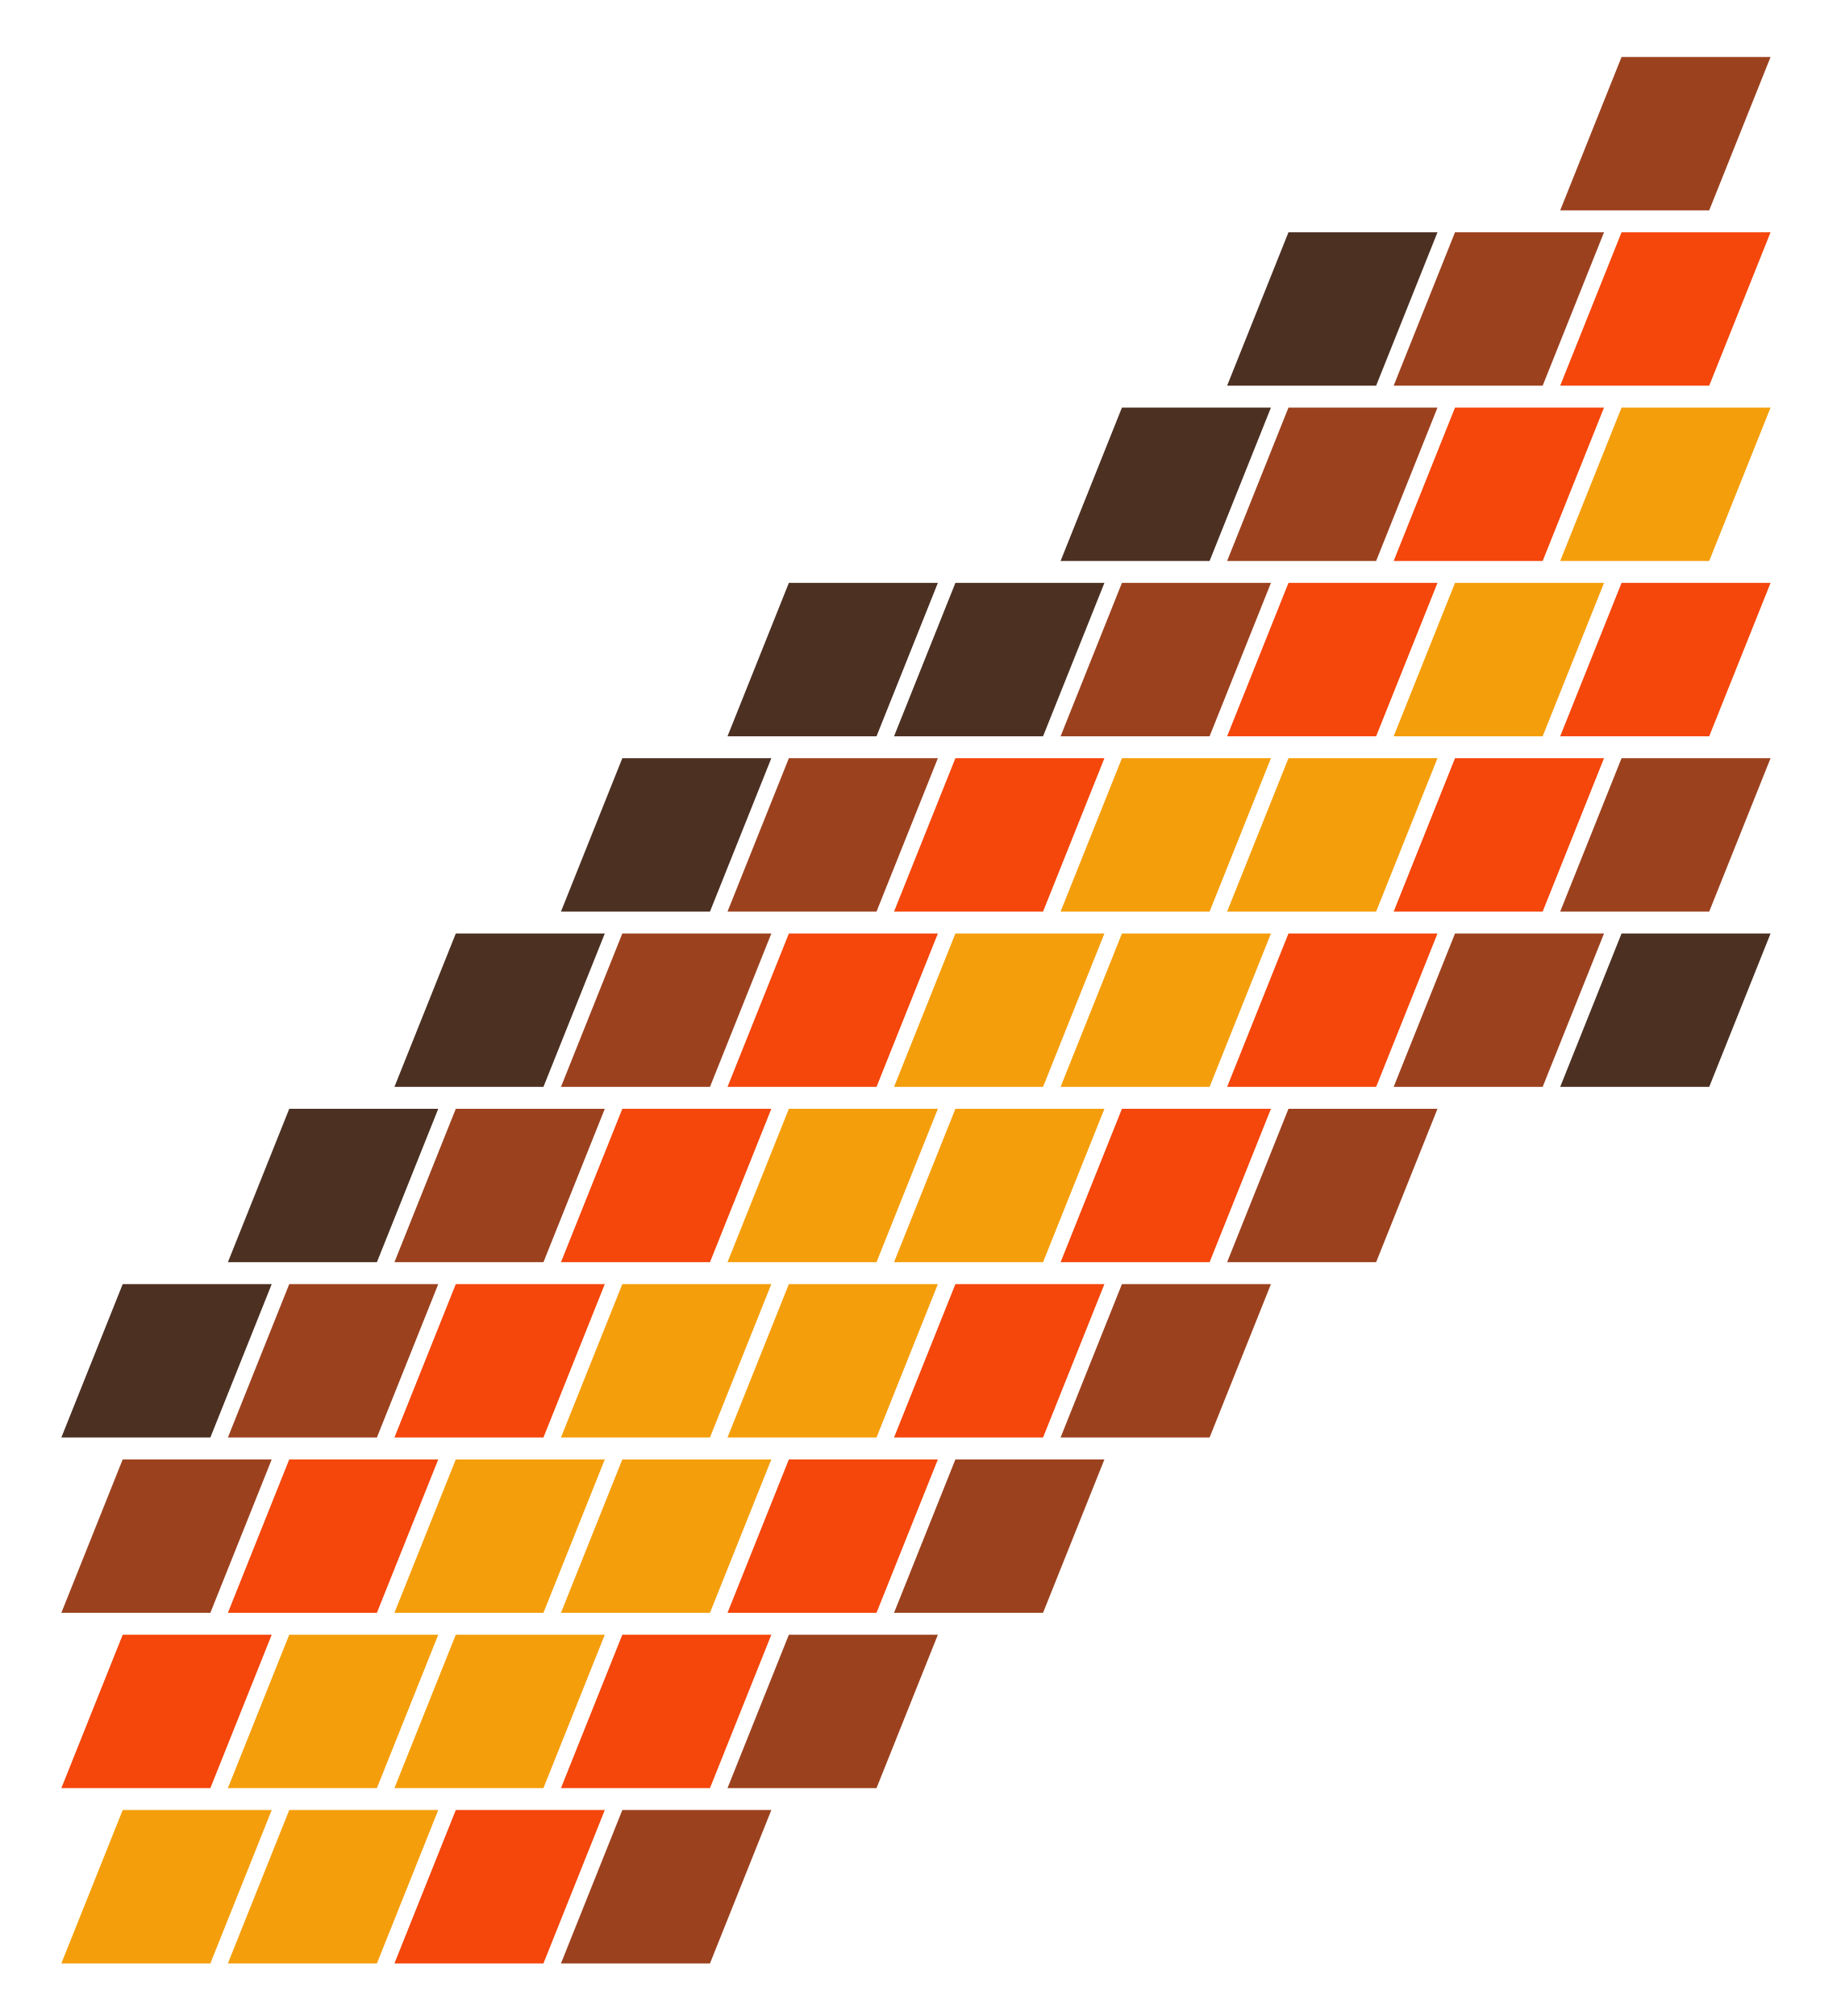
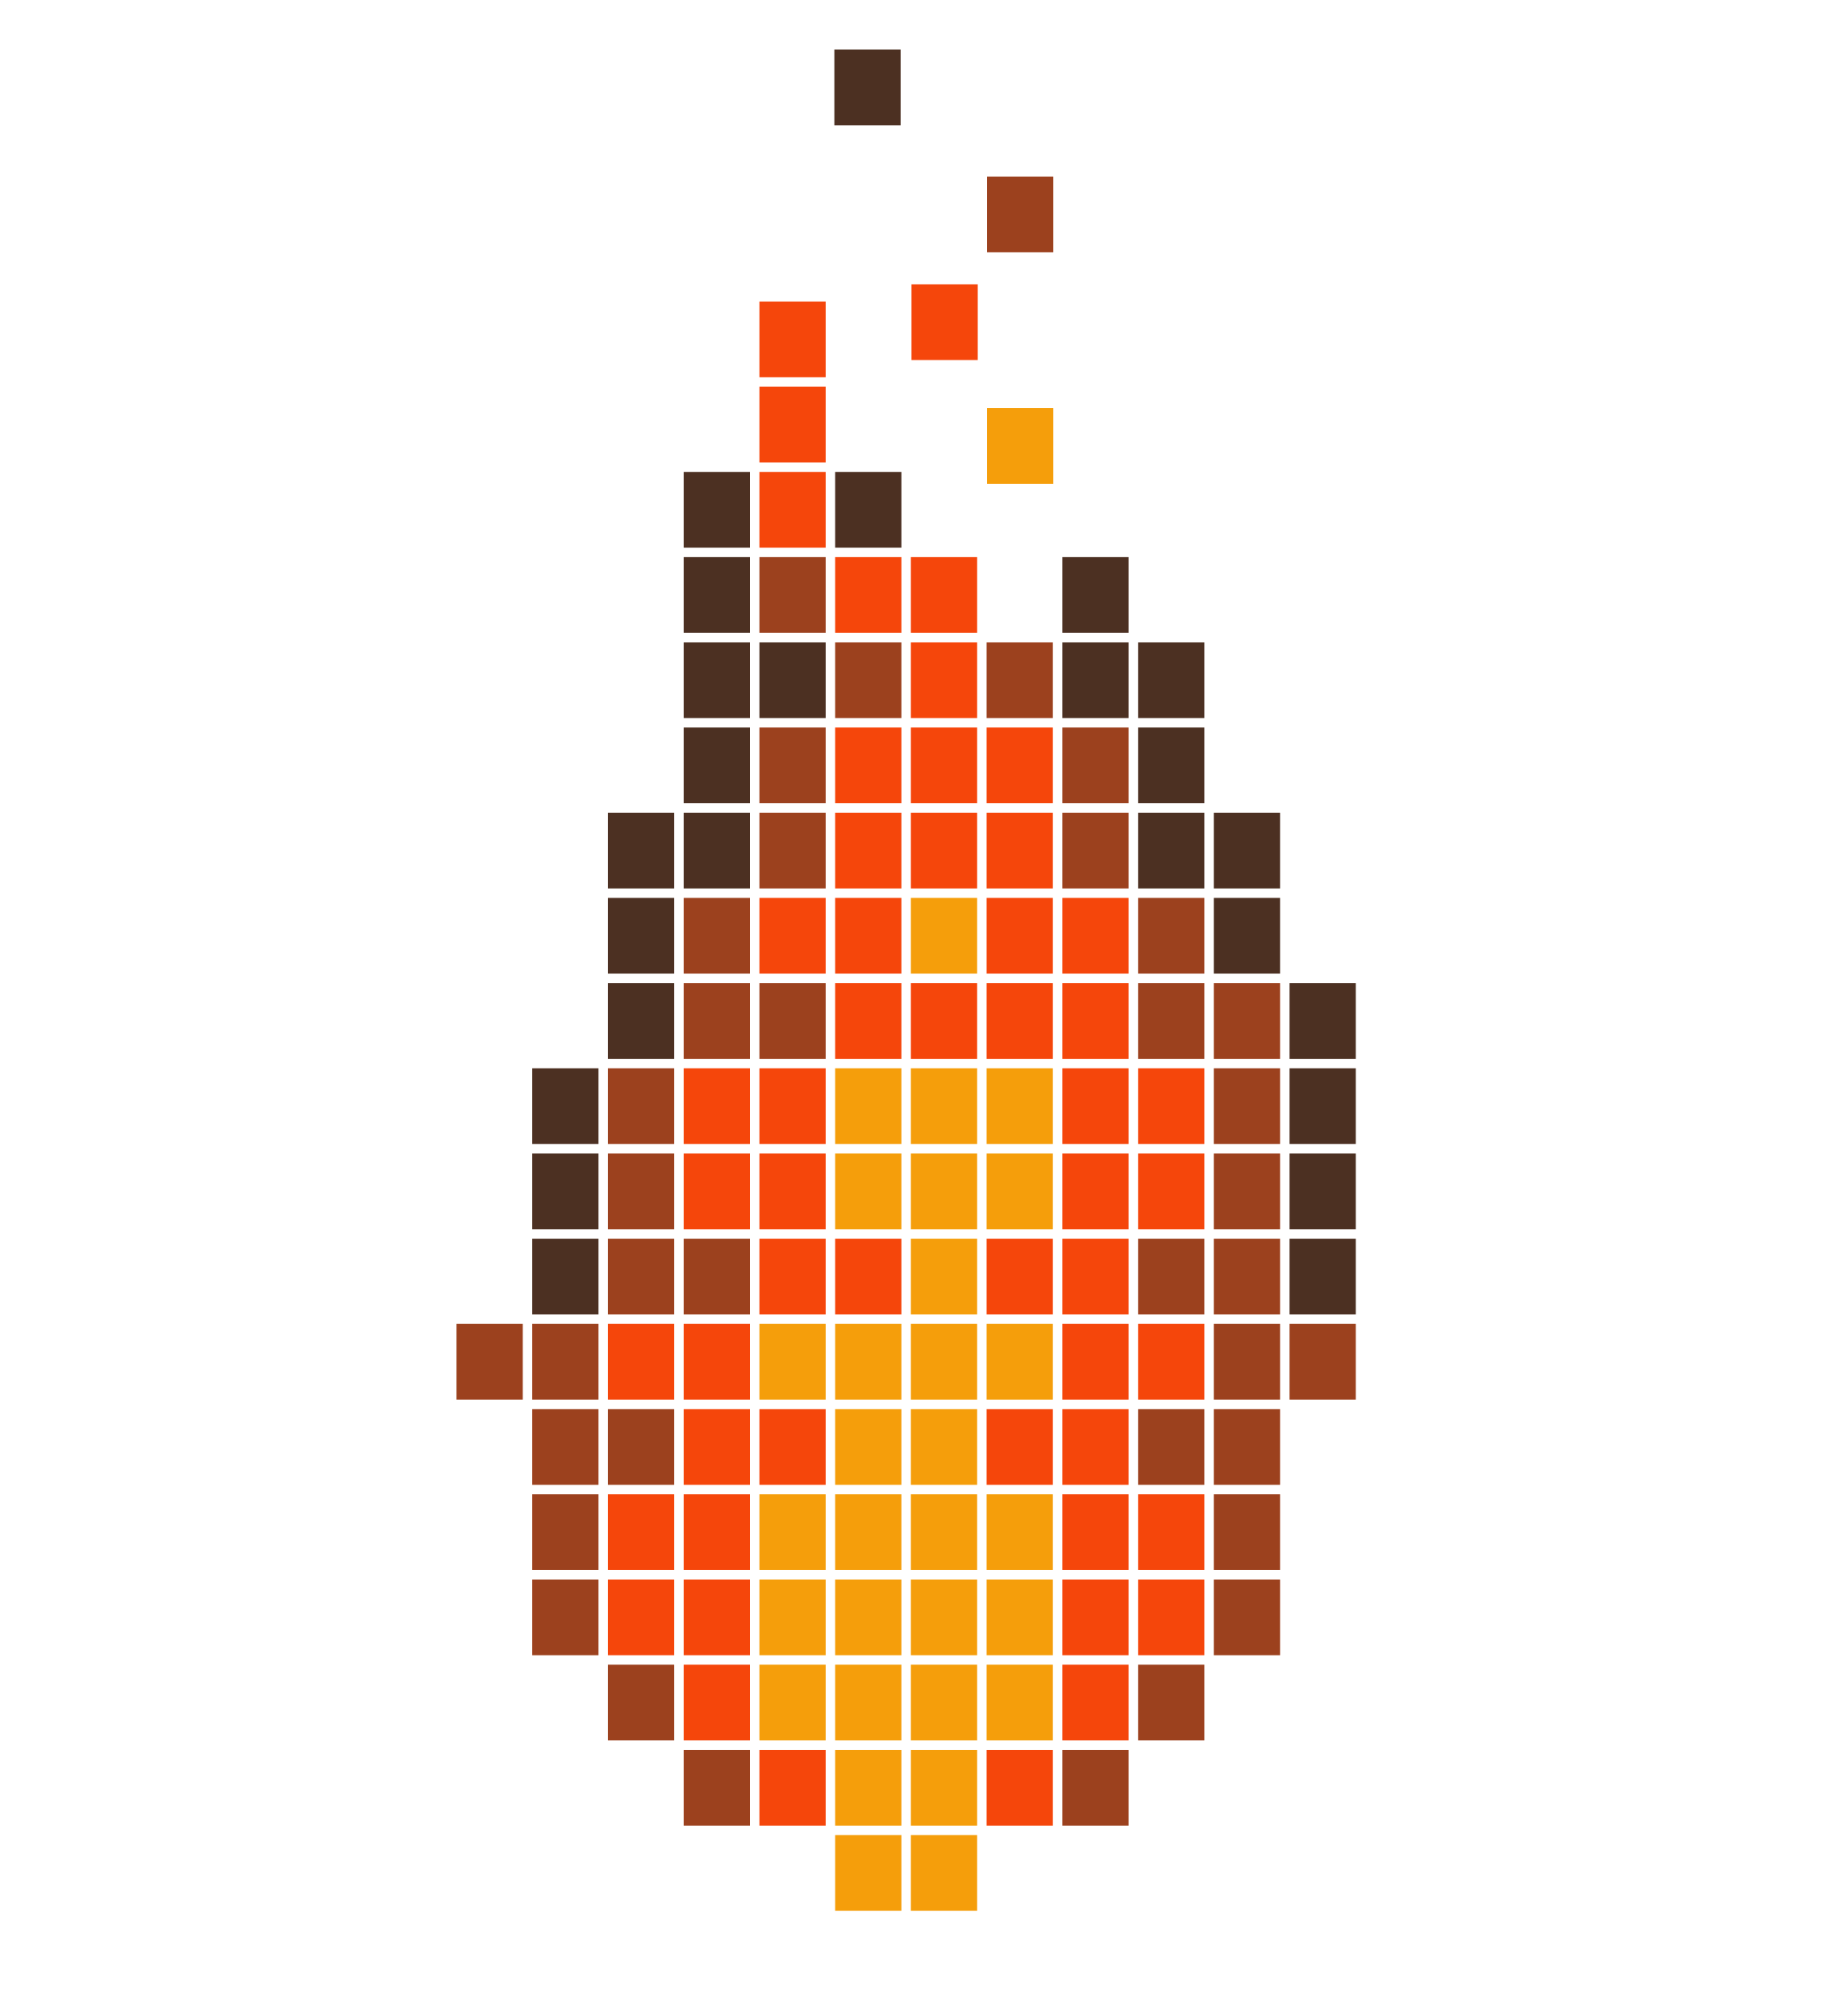
- <svg xmlns="http://www.w3.org/2000/svg" class="fire-art" viewBox="770 -68 420 460" aria-hidden="true">
+ <svg xmlns="http://www.w3.org/2000/svg" class="fire-art" viewBox="0 0 420 460" aria-hidden="true">
  <style>
-   /* A slow heat front climbs the fixed tile grid; the four tip tiles drift like embers. */
-   /* .cN = palette entry, .tN = row from the top, .sN = tip ember. */
  @media (prefers-reduced-motion: no-preference) {
-     .c0 { animation: heat-0 5.2s ease-in-out infinite; }
-     .c1 { animation: heat-1 5.2s ease-in-out infinite; }
-     .c2 { animation: heat-2 5.2s ease-in-out infinite; }
-     .c3 { animation: heat-3 5.2s ease-in-out infinite; }
-     .t2 { animation-delay: 0s; }
-     .t3 { animation-delay: -.26s; }
-     .t4 { animation-delay: -.52s; }
-     .t5 { animation-delay: -.78s; }
-     .t6 { animation-delay: -1.04s; }
-     .t7 { animation-delay: -1.3s; }
-     .t8 { animation-delay: -1.56s; }
-     .t9 { animation-delay: -1.82s; }
-     .t10 { animation-delay: -2.08s; }
-     .spark { animation: ember 7.6s ease-in-out infinite; }
-     .s1 { animation-duration: 7.6s; animation-delay: -1.1s; }
-     .s2 { animation-duration: 8.2s; animation-delay: -3.4s; }
-     .s3 { animation-duration: 9.4s; animation-delay: -5.2s; }
-     .s4 { animation-duration: 10.8s; animation-delay: -7.6s; }
+     .c0, .c1, .c2, .c3 {
+       animation-duration: 5.2s, 4.4s;
+       animation-timing-function: ease-in-out;
+       animation-iteration-count: infinite;
+     }
+     .c0 { animation-name: heat-0, float; }
+     .c1 { animation-name: heat-1, float; }
+     .c2 { animation-name: heat-2, float; }
+     .c3 { animation-name: heat-3, float; }
+     .spark { animation: ember 6.2s ease-in-out infinite; }
+     .s1 { animation-duration: 6.2s; animation-delay: -.8s; }
+     .s2 { animation-duration: 7s; animation-delay: -2.4s; }
+     .s3 { animation-duration: 7.8s; animation-delay: -4s; }
+     .s4 { animation-duration: 8.6s; animation-delay: -5.6s; }
  }
  @keyframes heat-0 {
-     0%, 36% { fill: #4c3022; }
+     0%, 34% { fill: #4c3022; }
    43% { fill: #7a4d2c; }
-     50%, 100% { fill: #4c3022; }
+     52%, 100% { fill: #4c3022; }
  }
  @keyframes heat-1 {
-     0%, 36% { fill: #9c411e; }
+     0%, 34% { fill: #9c411e; }
    43% { fill: #c95520; }
-     50%, 100% { fill: #9c411e; }
+     52%, 100% { fill: #9c411e; }
  }
  @keyframes heat-2 {
-     0%, 36% { fill: #f5460b; }
+     0%, 34% { fill: #f5460b; }
    43% { fill: #ff7a2e; }
-     50%, 100% { fill: #f5460b; }
+     52%, 100% { fill: #f5460b; }
  }
  @keyframes heat-3 {
-     0%, 36% { fill: #f59e0b; }
+     0%, 34% { fill: #f59e0b; }
    43% { fill: #ffcc4d; }
-     50%, 100% { fill: #f59e0b; }
+     52%, 100% { fill: #f59e0b; }
+   }
+   @keyframes float {
+     0%, 100% { transform: translate(0, 0); }
+     50% { transform: translate(.35px, -1.8px); }
  }
  @keyframes ember {
-     0%, 100% { opacity: 1; transform: translateY(0); }
-     45% { opacity: .66; transform: translateY(-6px); }
-     62% { opacity: .9; transform: translateY(-2px); }
+     0%, 100% { transform: translate(0, 0); opacity: 1; }
+     45% { transform: translate(-2px, -5px); opacity: .72; }
+     62% { transform: translate(-1px, -2px); opacity: .9; }
  }
</style>
-   <path class="spark s1" d="M1140 -55h34l-14 35h-34z" fill="#9c411e" />
-   <path class="spark s2" d="M1064 -15h34l-14 35h-34z" fill="#4c3022" />
-   <path class="spark s3" d="M1102 -15h34l-14 35h-34z" fill="#9c411e" />
-   <path class="spark s4" d="M1140 -15h34l-14 35h-34z" fill="#f5460b" />
-   <path class="cell c0 t2" d="M1026 25h34l-14 35h-34z" fill="#4c3022" />
-   <path class="cell c1 t2" d="M1064 25h34l-14 35h-34z" fill="#9c411e" />
-   <path class="cell c2 t2" d="M1102 25h34l-14 35h-34z" fill="#f5460b" />
-   <path class="cell c3 t2" d="M1140 25h34l-14 35h-34z" fill="#f59e0b" />
-   <path class="cell c0 t3" d="M950 65h34l-14 35h-34z" fill="#4c3022" />
-   <path class="cell c0 t3" d="M988 65h34l-14 35h-34z" fill="#4c3022" />
-   <path class="cell c1 t3" d="M1026 65h34l-14 35h-34z" fill="#9c411e" />
-   <path class="cell c2 t3" d="M1064 65h34l-14 35h-34z" fill="#f5460b" />
-   <path class="cell c3 t3" d="M1102 65h34l-14 35h-34z" fill="#f59e0b" />
-   <path class="cell c2 t3" d="M1140 65h34l-14 35h-34z" fill="#f5460b" />
-   <path class="cell c0 t4" d="M912 105h34l-14 35h-34z" fill="#4c3022" />
-   <path class="cell c1 t4" d="M950 105h34l-14 35h-34z" fill="#9c411e" />
-   <path class="cell c2 t4" d="M988 105h34l-14 35h-34z" fill="#f5460b" />
-   <path class="cell c3 t4" d="M1026 105h34l-14 35h-34z" fill="#f59e0b" />
-   <path class="cell c3 t4" d="M1064 105h34l-14 35h-34z" fill="#f59e0b" />
-   <path class="cell c2 t4" d="M1102 105h34l-14 35h-34z" fill="#f5460b" />
-   <path class="cell c1 t4" d="M1140 105h34l-14 35h-34z" fill="#9c411e" />
-   <path class="cell c0 t5" d="M874 145h34l-14 35h-34z" fill="#4c3022" />
-   <path class="cell c1 t5" d="M912 145h34l-14 35h-34z" fill="#9c411e" />
-   <path class="cell c2 t5" d="M950 145h34l-14 35h-34z" fill="#f5460b" />
-   <path class="cell c3 t5" d="M988 145h34l-14 35h-34z" fill="#f59e0b" />
-   <path class="cell c3 t5" d="M1026 145h34l-14 35h-34z" fill="#f59e0b" />
-   <path class="cell c2 t5" d="M1064 145h34l-14 35h-34z" fill="#f5460b" />
-   <path class="cell c1 t5" d="M1102 145h34l-14 35h-34z" fill="#9c411e" />
-   <path class="cell c0 t5" d="M1140 145h34l-14 35h-34z" fill="#4c3022" />
-   <path class="cell c0 t6" d="M836 185h34l-14 35h-34z" fill="#4c3022" />
-   <path class="cell c1 t6" d="M874 185h34l-14 35h-34z" fill="#9c411e" />
-   <path class="cell c2 t6" d="M912 185h34l-14 35h-34z" fill="#f5460b" />
-   <path class="cell c3 t6" d="M950 185h34l-14 35h-34z" fill="#f59e0b" />
-   <path class="cell c3 t6" d="M988 185h34l-14 35h-34z" fill="#f59e0b" />
-   <path class="cell c2 t6" d="M1026 185h34l-14 35h-34z" fill="#f5460b" />
-   <path class="cell c1 t6" d="M1064 185h34l-14 35h-34z" fill="#9c411e" />
-   <path class="cell c0 t7" d="M798 225h34l-14 35h-34z" fill="#4c3022" />
-   <path class="cell c1 t7" d="M836 225h34l-14 35h-34z" fill="#9c411e" />
-   <path class="cell c2 t7" d="M874 225h34l-14 35h-34z" fill="#f5460b" />
-   <path class="cell c3 t7" d="M912 225h34l-14 35h-34z" fill="#f59e0b" />
-   <path class="cell c3 t7" d="M950 225h34l-14 35h-34z" fill="#f59e0b" />
-   <path class="cell c2 t7" d="M988 225h34l-14 35h-34z" fill="#f5460b" />
-   <path class="cell c1 t7" d="M1026 225h34l-14 35h-34z" fill="#9c411e" />
-   <path class="cell c1 t8" d="M798 265h34l-14 35h-34z" fill="#9c411e" />
-   <path class="cell c2 t8" d="M836 265h34l-14 35h-34z" fill="#f5460b" />
-   <path class="cell c3 t8" d="M874 265h34l-14 35h-34z" fill="#f59e0b" />
-   <path class="cell c3 t8" d="M912 265h34l-14 35h-34z" fill="#f59e0b" />
-   <path class="cell c2 t8" d="M950 265h34l-14 35h-34z" fill="#f5460b" />
-   <path class="cell c1 t8" d="M988 265h34l-14 35h-34z" fill="#9c411e" />
-   <path class="cell c2 t9" d="M798 305h34l-14 35h-34z" fill="#f5460b" />
-   <path class="cell c3 t9" d="M836 305h34l-14 35h-34z" fill="#f59e0b" />
-   <path class="cell c3 t9" d="M874 305h34l-14 35h-34z" fill="#f59e0b" />
-   <path class="cell c2 t9" d="M912 305h34l-14 35h-34z" fill="#f5460b" />
-   <path class="cell c1 t9" d="M950 305h34l-14 35h-34z" fill="#9c411e" />
-   <path class="cell c3 t10" d="M798 345h34l-14 35h-34z" fill="#f59e0b" />
-   <path class="cell c3 t10" d="M836 345h34l-14 35h-34z" fill="#f59e0b" />
-   <path class="cell c2 t10" d="M874 345h34l-14 35h-34z" fill="#f5460b" />
-   <path class="cell c1 t10" d="M912 345h34l-14 35h-34z" fill="#9c411e" />
+   <g id="flame" transform="translate(0 -14)">
+     <g id="flame-body">
+       <rect class="cell c2" style="animation-delay:0.00s,-3.65s;animation-duration:5.2s,3.71s" x="173.28" y="82.8" width="15.12" height="17.28" fill="#f5460b" />
+       <rect class="cell c2" style="animation-delay:-0.12s,-1.08s;animation-duration:5.2s,3.96s" x="173.28" y="102.24" width="15.12" height="17.28" fill="#f5460b" />
+       <rect class="cell c0" style="animation-delay:-0.24s,-4.74s;animation-duration:5.2s,4.28s" x="156" y="121.68" width="15.12" height="17.28" fill="#4c3022" />
+       <rect class="cell c2" style="animation-delay:-0.24s,-2.17s;animation-duration:5.2s,4.53s" x="173.28" y="121.68" width="15.12" height="17.28" fill="#f5460b" />
+       <rect class="cell c0" style="animation-delay:-0.24s,-4.40s;animation-duration:5.2s,3.40s" x="190.56" y="121.68" width="15.12" height="17.28" fill="#4c3022" />
+       <rect class="cell c0" style="animation-delay:-0.36s,-3.25s;animation-duration:5.2s,3.71s" x="156" y="141.12" width="15.12" height="17.28" fill="#4c3022" />
+       <rect class="cell c1" style="animation-delay:-0.36s,-0.69s;animation-duration:5.2s,3.96s" x="173.28" y="141.12" width="15.12" height="17.28" fill="#9c411e" />
+       <rect class="cell c2" style="animation-delay:-0.36s,-4.34s;animation-duration:5.2s,4.28s" x="190.56" y="141.12" width="15.12" height="17.28" fill="#f5460b" />
+       <rect class="cell c2" style="animation-delay:-0.36s,-1.77s;animation-duration:5.2s,4.53s" x="207.84" y="141.12" width="15.12" height="17.28" fill="#f5460b" />
+       <rect class="cell c0" style="animation-delay:-0.36s,-4.00s;animation-duration:5.2s,3.40s" x="242.4" y="141.12" width="15.12" height="17.28" fill="#4c3022" />
+       <rect class="cell c0" style="animation-delay:-0.48s,-2.86s;animation-duration:5.2s,3.71s" x="156" y="160.56" width="15.12" height="17.28" fill="#4c3022" />
+       <rect class="cell c0" style="animation-delay:-0.48s,-0.29s;animation-duration:5.2s,3.97s" x="173.28" y="160.56" width="15.12" height="17.28" fill="#4c3022" />
+       <rect class="cell c1" style="animation-delay:-0.48s,-2.52s;animation-duration:5.2s,4.23s" x="190.56" y="160.56" width="15.12" height="17.28" fill="#9c411e" />
+       <rect class="cell c2" style="animation-delay:-0.48s,-1.37s;animation-duration:5.2s,4.53s" x="207.84" y="160.56" width="15.12" height="17.28" fill="#f5460b" />
+       <rect class="cell c1" style="animation-delay:-0.48s,-3.60s;animation-duration:5.2s,3.40s" x="225.12" y="160.56" width="15.12" height="17.28" fill="#9c411e" />
+       <rect class="cell c0" style="animation-delay:-0.48s,-2.46s;animation-duration:5.2s,3.71s" x="242.4" y="160.56" width="15.12" height="17.28" fill="#4c3022" />
+       <rect class="cell c0" style="animation-delay:-0.48s,-4.69s;animation-duration:5.2s,3.97s" x="259.68" y="160.56" width="15.12" height="17.28" fill="#4c3022" />
+       <rect class="cell c0" style="animation-delay:-0.60s,-2.12s;animation-duration:5.2s,4.23s" x="156" y="180" width="15.12" height="17.28" fill="#4c3022" />
+       <rect class="cell c1" style="animation-delay:-0.60s,-0.97s;animation-duration:5.2s,4.55s" x="173.28" y="180" width="15.12" height="17.28" fill="#9c411e" />
+       <rect class="cell c2" style="animation-delay:-0.60s,-3.21s;animation-duration:5.2s,3.40s" x="190.56" y="180" width="15.12" height="17.28" fill="#f5460b" />
+       <rect class="cell c2" style="animation-delay:-0.60s,-2.06s;animation-duration:5.2s,3.71s" x="207.84" y="180" width="15.12" height="17.28" fill="#f5460b" />
+       <rect class="cell c2" style="animation-delay:-0.60s,-4.29s;animation-duration:5.2s,3.97s" x="225.12" y="180" width="15.12" height="17.28" fill="#f5460b" />
+       <rect class="cell c1" style="animation-delay:-0.60s,-1.72s;animation-duration:5.2s,4.23s" x="242.4" y="180" width="15.12" height="17.28" fill="#9c411e" />
+       <rect class="cell c0" style="animation-delay:-0.60s,-0.58s;animation-duration:5.2s,4.55s" x="259.68" y="180" width="15.12" height="17.28" fill="#4c3022" />
+       <rect class="cell c0" style="animation-delay:-0.72s,-2.81s;animation-duration:5.2s,3.40s" x="138.72" y="199.44" width="15.12" height="17.28" fill="#4c3022" />
+       <rect class="cell c0" style="animation-delay:-0.72s,-0.24s;animation-duration:5.2s,3.65s" x="156" y="199.44" width="15.12" height="17.28" fill="#4c3022" />
+       <rect class="cell c1" style="animation-delay:-0.72s,-3.89s;animation-duration:5.2s,3.97s" x="173.28" y="199.44" width="15.12" height="17.28" fill="#9c411e" />
+       <rect class="cell c2" style="animation-delay:-0.72s,-1.32s;animation-duration:5.2s,4.23s" x="190.56" y="199.44" width="15.12" height="17.28" fill="#f5460b" />
+       <rect class="cell c2" style="animation-delay:-0.72s,-0.18s;animation-duration:5.2s,4.55s" x="207.84" y="199.44" width="15.12" height="17.28" fill="#f5460b" />
+       <rect class="cell c2" style="animation-delay:-0.72s,-2.41s;animation-duration:5.2s,3.40s" x="225.12" y="199.44" width="15.12" height="17.28" fill="#f5460b" />
+       <rect class="cell c1" style="animation-delay:-0.72s,-4.64s;animation-duration:5.2s,3.67s" x="242.4" y="199.44" width="15.12" height="17.28" fill="#9c411e" />
+       <rect class="cell c0" style="animation-delay:-0.72s,-3.49s;animation-duration:5.2s,3.97s" x="259.68" y="199.44" width="15.12" height="17.28" fill="#4c3022" />
+       <rect class="cell c0" style="animation-delay:-0.72s,-0.93s;animation-duration:5.2s,4.23s" x="276.96" y="199.44" width="15.12" height="17.28" fill="#4c3022" />
+       <rect class="cell c0" style="animation-delay:-0.84s,-3.16s;animation-duration:5.2s,4.49s" x="138.72" y="218.88" width="15.12" height="17.28" fill="#4c3022" />
+       <rect class="cell c1" style="animation-delay:-0.84s,-2.01s;animation-duration:5.2s,3.40s" x="156" y="218.88" width="15.12" height="17.28" fill="#9c411e" />
+       <rect class="cell c2" style="animation-delay:-0.84s,-4.24s;animation-duration:5.2s,3.67s" x="173.28" y="218.88" width="15.12" height="17.28" fill="#f5460b" />
+       <rect class="cell c2" style="animation-delay:-0.84s,-3.10s;animation-duration:5.2s,3.97s" x="190.56" y="218.88" width="15.12" height="17.28" fill="#f5460b" />
+       <rect class="cell c3" style="animation-delay:-0.84s,-0.53s;animation-duration:5.2s,4.24s" x="207.84" y="218.88" width="15.12" height="17.28" fill="#f59e0b" />
+       <rect class="cell c2" style="animation-delay:-0.84s,-2.76s;animation-duration:5.2s,4.49s" x="225.12" y="218.88" width="15.12" height="17.28" fill="#f5460b" />
+       <rect class="cell c2" style="animation-delay:-0.84s,-1.61s;animation-duration:5.2s,3.40s" x="242.4" y="218.88" width="15.12" height="17.28" fill="#f5460b" />
+       <rect class="cell c1" style="animation-delay:-0.84s,-3.84s;animation-duration:5.2s,3.67s" x="259.68" y="218.88" width="15.12" height="17.28" fill="#9c411e" />
+       <rect class="cell c0" style="animation-delay:-0.84s,-2.70s;animation-duration:5.2s,3.97s" x="276.96" y="218.88" width="15.12" height="17.28" fill="#4c3022" />
+       <rect class="cell c0" style="animation-delay:-0.96s,-0.13s;animation-duration:5.2s,4.24s" x="138.72" y="238.32" width="15.12" height="17.28" fill="#4c3022" />
+       <rect class="cell c1" style="animation-delay:-0.96s,-2.36s;animation-duration:5.2s,4.49s" x="156" y="238.32" width="15.12" height="17.28" fill="#9c411e" />
+       <rect class="cell c1" style="animation-delay:-0.96s,-1.21s;animation-duration:5.2s,3.41s" x="173.28" y="238.32" width="15.12" height="17.28" fill="#9c411e" />
+       <rect class="cell c2" style="animation-delay:-0.96s,-3.45s;animation-duration:5.2s,3.67s" x="190.56" y="238.32" width="15.12" height="17.28" fill="#f5460b" />
+       <rect class="cell c2" style="animation-delay:-0.96s,-0.88s;animation-duration:5.2s,3.92s" x="207.84" y="238.32" width="15.12" height="17.28" fill="#f5460b" />
+       <rect class="cell c2" style="animation-delay:-0.96s,-4.53s;animation-duration:5.2s,4.24s" x="225.12" y="238.32" width="15.12" height="17.28" fill="#f5460b" />
+       <rect class="cell c2" style="animation-delay:-0.96s,-1.96s;animation-duration:5.2s,4.49s" x="242.4" y="238.32" width="15.12" height="17.28" fill="#f5460b" />
+       <rect class="cell c1" style="animation-delay:-0.96s,-0.82s;animation-duration:5.2s,3.41s" x="259.68" y="238.32" width="15.12" height="17.28" fill="#9c411e" />
+       <rect class="cell c1" style="animation-delay:-0.96s,-3.05s;animation-duration:5.2s,3.67s" x="276.96" y="238.32" width="15.12" height="17.28" fill="#9c411e" />
+       <rect class="cell c0" style="animation-delay:-0.96s,-0.48s;animation-duration:5.2s,3.92s" x="294.24" y="238.32" width="15.12" height="17.28" fill="#4c3022" />
+       <rect class="cell c0" style="animation-delay:-1.08s,-4.13s;animation-duration:5.2s,4.24s" x="121.44" y="257.76" width="15.12" height="17.28" fill="#4c3022" />
+       <rect class="cell c1" style="animation-delay:-1.08s,-1.56s;animation-duration:5.2s,4.49s" x="138.72" y="257.76" width="15.12" height="17.28" fill="#9c411e" />
+       <rect class="cell c2" style="animation-delay:-1.08s,-0.42s;animation-duration:5.2s,3.41s" x="156" y="257.76" width="15.12" height="17.28" fill="#f5460b" />
+       <rect class="cell c2" style="animation-delay:-1.08s,-2.65s;animation-duration:5.2s,3.67s" x="173.28" y="257.76" width="15.12" height="17.28" fill="#f5460b" />
+       <rect class="cell c3" style="animation-delay:-1.08s,-0.08s;animation-duration:5.2s,3.93s" x="190.56" y="257.76" width="15.12" height="17.28" fill="#f59e0b" />
+       <rect class="cell c3" style="animation-delay:-1.08s,-3.73s;animation-duration:5.2s,4.24s" x="207.84" y="257.76" width="15.12" height="17.28" fill="#f59e0b" />
+       <rect class="cell c3" style="animation-delay:-1.08s,-1.17s;animation-duration:5.2s,4.49s" x="225.12" y="257.76" width="15.12" height="17.28" fill="#f59e0b" />
+       <rect class="cell c2" style="animation-delay:-1.08s,-3.40s;animation-duration:5.2s,4.76s" x="242.4" y="257.76" width="15.12" height="17.28" fill="#f5460b" />
+       <rect class="cell c2" style="animation-delay:-1.08s,-2.25s;animation-duration:5.2s,3.67s" x="259.68" y="257.76" width="15.12" height="17.28" fill="#f5460b" />
+       <rect class="cell c1" style="animation-delay:-1.08s,-4.48s;animation-duration:5.2s,3.93s" x="276.96" y="257.76" width="15.12" height="17.28" fill="#9c411e" />
+       <rect class="cell c0" style="animation-delay:-1.08s,-3.34s;animation-duration:5.2s,4.24s" x="294.24" y="257.76" width="15.12" height="17.28" fill="#4c3022" />
+       <rect class="cell c0" style="animation-delay:-1.20s,-0.77s;animation-duration:5.2s,4.51s" x="121.44" y="277.2" width="15.12" height="17.28" fill="#4c3022" />
+       <rect class="cell c1" style="animation-delay:-1.20s,-3.00s;animation-duration:5.2s,4.76s" x="138.72" y="277.2" width="15.12" height="17.28" fill="#9c411e" />
+       <rect class="cell c2" style="animation-delay:-1.20s,-1.85s;animation-duration:5.2s,3.67s" x="156" y="277.2" width="15.12" height="17.28" fill="#f5460b" />
+       <rect class="cell c2" style="animation-delay:-1.20s,-4.08s;animation-duration:5.2s,3.93s" x="173.28" y="277.2" width="15.12" height="17.28" fill="#f5460b" />
+       <rect class="cell c3" style="animation-delay:-1.20s,-1.52s;animation-duration:5.2s,4.18s" x="190.56" y="277.2" width="15.12" height="17.28" fill="#f59e0b" />
+       <rect class="cell c3" style="animation-delay:-1.20s,-0.37s;animation-duration:5.2s,4.51s" x="207.84" y="277.2" width="15.12" height="17.28" fill="#f59e0b" />
+       <rect class="cell c3" style="animation-delay:-1.20s,-2.60s;animation-duration:5.2s,4.76s" x="225.12" y="277.2" width="15.12" height="17.28" fill="#f59e0b" />
+       <rect class="cell c2" style="animation-delay:-1.20s,-1.45s;animation-duration:5.2s,3.68s" x="242.4" y="277.2" width="15.12" height="17.28" fill="#f5460b" />
+       <rect class="cell c2" style="animation-delay:-1.20s,-3.69s;animation-duration:5.2s,3.93s" x="259.68" y="277.2" width="15.12" height="17.28" fill="#f5460b" />
+       <rect class="cell c1" style="animation-delay:-1.20s,-1.12s;animation-duration:5.2s,4.18s" x="276.96" y="277.2" width="15.12" height="17.28" fill="#9c411e" />
+       <rect class="cell c0" style="animation-delay:-1.20s,-4.77s;animation-duration:5.2s,4.51s" x="294.24" y="277.2" width="15.12" height="17.28" fill="#4c3022" />
+       <rect class="cell c0" style="animation-delay:-1.32s,-2.20s;animation-duration:5.2s,4.76s" x="121.44" y="296.64" width="15.12" height="17.28" fill="#4c3022" />
+       <rect class="cell c1" style="animation-delay:-1.32s,-1.06s;animation-duration:5.2s,3.68s" x="138.72" y="296.64" width="15.12" height="17.28" fill="#9c411e" />
+       <rect class="cell c1" style="animation-delay:-1.32s,-3.29s;animation-duration:5.2s,3.93s" x="156" y="296.64" width="15.12" height="17.28" fill="#9c411e" />
+       <rect class="cell c2" style="animation-delay:-1.32s,-0.72s;animation-duration:5.2s,4.18s" x="173.28" y="296.64" width="15.12" height="17.28" fill="#f5460b" />
+       <rect class="cell c2" style="animation-delay:-1.32s,-4.37s;animation-duration:5.2s,4.51s" x="190.56" y="296.64" width="15.12" height="17.28" fill="#f5460b" />
+       <rect class="cell c3" style="animation-delay:-1.32s,-1.80s;animation-duration:5.2s,4.76s" x="207.84" y="296.64" width="15.12" height="17.28" fill="#f59e0b" />
+       <rect class="cell c2" style="animation-delay:-1.32s,-4.04s;animation-duration:5.2s,3.62s" x="225.12" y="296.64" width="15.12" height="17.28" fill="#f5460b" />
+       <rect class="cell c2" style="animation-delay:-1.32s,-2.89s;animation-duration:5.2s,3.93s" x="242.4" y="296.64" width="15.12" height="17.28" fill="#f5460b" />
+       <rect class="cell c1" style="animation-delay:-1.32s,-0.32s;animation-duration:5.2s,4.20s" x="259.68" y="296.64" width="15.12" height="17.28" fill="#9c411e" />
+       <rect class="cell c1" style="animation-delay:-1.32s,-3.97s;animation-duration:5.2s,4.51s" x="276.96" y="296.64" width="15.12" height="17.28" fill="#9c411e" />
+       <rect class="cell c0" style="animation-delay:-1.32s,-1.41s;animation-duration:5.2s,4.76s" x="294.24" y="296.64" width="15.12" height="17.28" fill="#4c3022" />
+       <rect class="cell c1" style="animation-delay:-1.44s,-3.64s;animation-duration:5.2s,3.62s" x="104.16" y="316.08" width="15.12" height="17.28" fill="#9c411e" />
+       <rect class="cell c1" style="animation-delay:-1.44s,-2.49s;animation-duration:5.2s,3.93s" x="121.44" y="316.08" width="15.12" height="17.28" fill="#9c411e" />
+       <rect class="cell c2" style="animation-delay:-1.44s,-4.72s;animation-duration:5.2s,4.20s" x="138.72" y="316.08" width="15.12" height="17.28" fill="#f5460b" />
+       <rect class="cell c2" style="animation-delay:-1.44s,-2.16s;animation-duration:5.2s,4.45s" x="156" y="316.08" width="15.12" height="17.28" fill="#f5460b" />
+       <rect class="cell c3" style="animation-delay:-1.44s,-1.01s;animation-duration:5.2s,4.77s" x="173.28" y="316.08" width="15.12" height="17.28" fill="#f59e0b" />
+       <rect class="cell c3" style="animation-delay:-1.44s,-3.24s;animation-duration:5.2s,3.62s" x="190.56" y="316.08" width="15.12" height="17.28" fill="#f59e0b" />
+       <rect class="cell c3" style="animation-delay:-1.44s,-2.09s;animation-duration:5.2s,3.93s" x="207.84" y="316.08" width="15.12" height="17.28" fill="#f59e0b" />
+       <rect class="cell c3" style="animation-delay:-1.44s,-4.32s;animation-duration:5.2s,4.20s" x="225.12" y="316.08" width="15.12" height="17.28" fill="#f59e0b" />
+       <rect class="cell c2" style="animation-delay:-1.44s,-1.76s;animation-duration:5.2s,4.45s" x="242.4" y="316.08" width="15.12" height="17.28" fill="#f5460b" />
+       <rect class="cell c2" style="animation-delay:-1.44s,-0.61s;animation-duration:5.2s,4.77s" x="259.68" y="316.08" width="15.12" height="17.28" fill="#f5460b" />
+       <rect class="cell c1" style="animation-delay:-1.44s,-2.84s;animation-duration:5.2s,3.62s" x="276.96" y="316.08" width="15.12" height="17.28" fill="#9c411e" />
+       <rect class="cell c1" style="animation-delay:-1.44s,-1.69s;animation-duration:5.2s,3.95s" x="294.24" y="316.08" width="15.12" height="17.28" fill="#9c411e" />
+       <rect class="cell c1" style="animation-delay:-1.56s,-3.93s;animation-duration:5.2s,4.20s" x="121.44" y="335.52" width="15.12" height="17.28" fill="#9c411e" />
+       <rect class="cell c1" style="animation-delay:-1.56s,-1.36s;animation-duration:5.2s,4.45s" x="138.72" y="335.52" width="15.12" height="17.28" fill="#9c411e" />
+       <rect class="cell c2" style="animation-delay:-1.56s,-0.21s;animation-duration:5.2s,4.77s" x="156" y="335.52" width="15.12" height="17.28" fill="#f5460b" />
+       <rect class="cell c2" style="animation-delay:-1.56s,-2.44s;animation-duration:5.2s,3.62s" x="173.28" y="335.52" width="15.12" height="17.28" fill="#f5460b" />
+       <rect class="cell c3" style="animation-delay:-1.56s,-4.68s;animation-duration:5.2s,3.89s" x="190.56" y="335.52" width="15.12" height="17.28" fill="#f59e0b" />
+       <rect class="cell c3" style="animation-delay:-1.56s,-3.53s;animation-duration:5.2s,4.20s" x="207.84" y="335.52" width="15.12" height="17.28" fill="#f59e0b" />
+       <rect class="cell c2" style="animation-delay:-1.56s,-0.96s;animation-duration:5.2s,4.45s" x="225.12" y="335.52" width="15.12" height="17.28" fill="#f5460b" />
+       <rect class="cell c2" style="animation-delay:-1.56s,-4.61s;animation-duration:5.2s,4.77s" x="242.4" y="335.52" width="15.12" height="17.28" fill="#f5460b" />
+       <rect class="cell c1" style="animation-delay:-1.56s,-2.04s;animation-duration:5.2s,3.62s" x="259.68" y="335.52" width="15.12" height="17.28" fill="#9c411e" />
+       <rect class="cell c1" style="animation-delay:-1.56s,-4.28s;animation-duration:5.2s,3.89s" x="276.96" y="335.52" width="15.12" height="17.28" fill="#9c411e" />
+       <rect class="cell c1" style="animation-delay:-1.68s,-3.13s;animation-duration:5.2s,4.20s" x="121.44" y="354.96" width="15.12" height="17.28" fill="#9c411e" />
+       <rect class="cell c2" style="animation-delay:-1.68s,-0.56s;animation-duration:5.2s,4.46s" x="138.72" y="354.96" width="15.12" height="17.28" fill="#f5460b" />
+       <rect class="cell c2" style="animation-delay:-1.68s,-4.21s;animation-duration:5.2s,4.77s" x="156" y="354.96" width="15.12" height="17.28" fill="#f5460b" />
+       <rect class="cell c3" style="animation-delay:-1.68s,-1.65s;animation-duration:5.2s,3.62s" x="173.28" y="354.96" width="15.12" height="17.28" fill="#f59e0b" />
+       <rect class="cell c3" style="animation-delay:-1.68s,-3.88s;animation-duration:5.2s,3.89s" x="190.56" y="354.96" width="15.12" height="17.28" fill="#f59e0b" />
+       <rect class="cell c3" style="animation-delay:-1.68s,-2.73s;animation-duration:5.2s,4.20s" x="207.84" y="354.96" width="15.12" height="17.28" fill="#f59e0b" />
+       <rect class="cell c3" style="animation-delay:-1.68s,-0.16s;animation-duration:5.2s,4.46s" x="225.12" y="354.96" width="15.12" height="17.28" fill="#f59e0b" />
+       <rect class="cell c2" style="animation-delay:-1.68s,-2.40s;animation-duration:5.2s,4.72s" x="242.4" y="354.96" width="15.12" height="17.28" fill="#f5460b" />
+       <rect class="cell c2" style="animation-delay:-1.68s,-1.25s;animation-duration:5.2s,3.64s" x="259.68" y="354.96" width="15.12" height="17.28" fill="#f5460b" />
+       <rect class="cell c1" style="animation-delay:-1.68s,-3.48s;animation-duration:5.2s,3.89s" x="276.96" y="354.96" width="15.12" height="17.28" fill="#9c411e" />
+       <rect class="cell c1" style="animation-delay:-1.80s,-2.33s;animation-duration:5.2s,4.20s" x="121.44" y="374.4" width="15.12" height="17.28" fill="#9c411e" />
+       <rect class="cell c2" style="animation-delay:-1.80s,-4.56s;animation-duration:5.2s,4.46s" x="138.72" y="374.4" width="15.12" height="17.28" fill="#f5460b" />
+       <rect class="cell c2" style="animation-delay:-1.80s,-2.00s;animation-duration:5.2s,4.72s" x="156" y="374.4" width="15.12" height="17.28" fill="#f5460b" />
+       <rect class="cell c3" style="animation-delay:-1.80s,-0.85s;animation-duration:5.2s,3.64s" x="173.28" y="374.4" width="15.12" height="17.28" fill="#f59e0b" />
+       <rect class="cell c3" style="animation-delay:-1.80s,-3.08s;animation-duration:5.2s,3.89s" x="190.56" y="374.4" width="15.12" height="17.28" fill="#f59e0b" />
+       <rect class="cell c3" style="animation-delay:-1.80s,-0.51s;animation-duration:5.2s,4.16s" x="207.84" y="374.4" width="15.12" height="17.28" fill="#f59e0b" />
+       <rect class="cell c3" style="animation-delay:-1.80s,-4.17s;animation-duration:5.2s,4.46s" x="225.12" y="374.4" width="15.12" height="17.28" fill="#f59e0b" />
+       <rect class="cell c2" style="animation-delay:-1.80s,-1.60s;animation-duration:5.2s,4.72s" x="242.4" y="374.4" width="15.12" height="17.28" fill="#f5460b" />
+       <rect class="cell c2" style="animation-delay:-1.80s,-0.45s;animation-duration:5.2s,3.64s" x="259.68" y="374.4" width="15.12" height="17.28" fill="#f5460b" />
+       <rect class="cell c1" style="animation-delay:-1.80s,-2.68s;animation-duration:5.2s,3.89s" x="276.96" y="374.4" width="15.12" height="17.28" fill="#9c411e" />
+       <rect class="cell c1" style="animation-delay:-1.92s,-0.12s;animation-duration:5.2s,4.16s" x="138.72" y="393.84" width="15.12" height="17.28" fill="#9c411e" />
+       <rect class="cell c2" style="animation-delay:-1.92s,-3.77s;animation-duration:5.2s,4.46s" x="156" y="393.84" width="15.12" height="17.28" fill="#f5460b" />
+       <rect class="cell c3" style="animation-delay:-1.92s,-1.20s;animation-duration:5.2s,4.72s" x="173.28" y="393.84" width="15.12" height="17.28" fill="#f59e0b" />
+       <rect class="cell c3" style="animation-delay:-1.92s,-0.05s;animation-duration:5.2s,3.64s" x="190.56" y="393.84" width="15.12" height="17.28" fill="#f59e0b" />
+       <rect class="cell c3" style="animation-delay:-1.92s,-2.28s;animation-duration:5.2s,3.89s" x="207.84" y="393.84" width="15.12" height="17.28" fill="#f59e0b" />
+       <rect class="cell c3" style="animation-delay:-1.92s,-4.52s;animation-duration:5.2s,4.16s" x="225.12" y="393.84" width="15.12" height="17.28" fill="#f59e0b" />
+       <rect class="cell c2" style="animation-delay:-1.92s,-3.37s;animation-duration:5.2s,4.46s" x="242.4" y="393.84" width="15.12" height="17.28" fill="#f5460b" />
+       <rect class="cell c1" style="animation-delay:-1.92s,-0.80s;animation-duration:5.2s,4.73s" x="259.68" y="393.84" width="15.12" height="17.28" fill="#9c411e" />
+       <rect class="cell c1" style="animation-delay:-2.04s,-3.03s;animation-duration:5.2s,3.58s" x="156" y="413.28" width="15.12" height="17.28" fill="#9c411e" />
+       <rect class="cell c2" style="animation-delay:-2.04s,-1.89s;animation-duration:5.2s,3.89s" x="173.28" y="413.28" width="15.12" height="17.28" fill="#f5460b" />
+       <rect class="cell c3" style="animation-delay:-2.04s,-4.12s;animation-duration:5.2s,4.16s" x="190.56" y="413.28" width="15.12" height="17.28" fill="#f59e0b" />
+       <rect class="cell c3" style="animation-delay:-2.04s,-2.97s;animation-duration:5.2s,4.46s" x="207.84" y="413.28" width="15.12" height="17.28" fill="#f59e0b" />
+       <rect class="cell c2" style="animation-delay:-2.04s,-0.40s;animation-duration:5.2s,4.73s" x="225.12" y="413.28" width="15.12" height="17.28" fill="#f5460b" />
+       <rect class="cell c1" style="animation-delay:-2.04s,-2.64s;animation-duration:5.2s,3.58s" x="242.4" y="413.28" width="15.12" height="17.28" fill="#9c411e" />
+       <rect class="cell c3" style="animation-delay:-2.16s,-1.49s;animation-duration:5.2s,3.90s" x="190.56" y="432.72" width="15.12" height="17.28" fill="#f59e0b" />
+       <rect class="cell c3" style="animation-delay:-2.16s,-3.72s;animation-duration:5.2s,4.16s" x="207.84" y="432.72" width="15.12" height="17.28" fill="#f59e0b" />
+     </g>
+     <g id="sparks">
+       <rect class="spark s1" x="190.38" y="25.31" width="15.12" height="17.28" fill="#4c3022" />
+       <rect class="spark s2" x="225.22" y="54.29" width="15.12" height="17.28" fill="#9c411e" />
+       <rect class="spark s3" x="207.98" y="78.87" width="15.12" height="17.28" fill="#f5460b" />
+       <rect class="spark s4" x="225.22" y="107.11" width="15.12" height="17.28" fill="#f59e0b" />
+     </g>
+   </g>
</svg>
